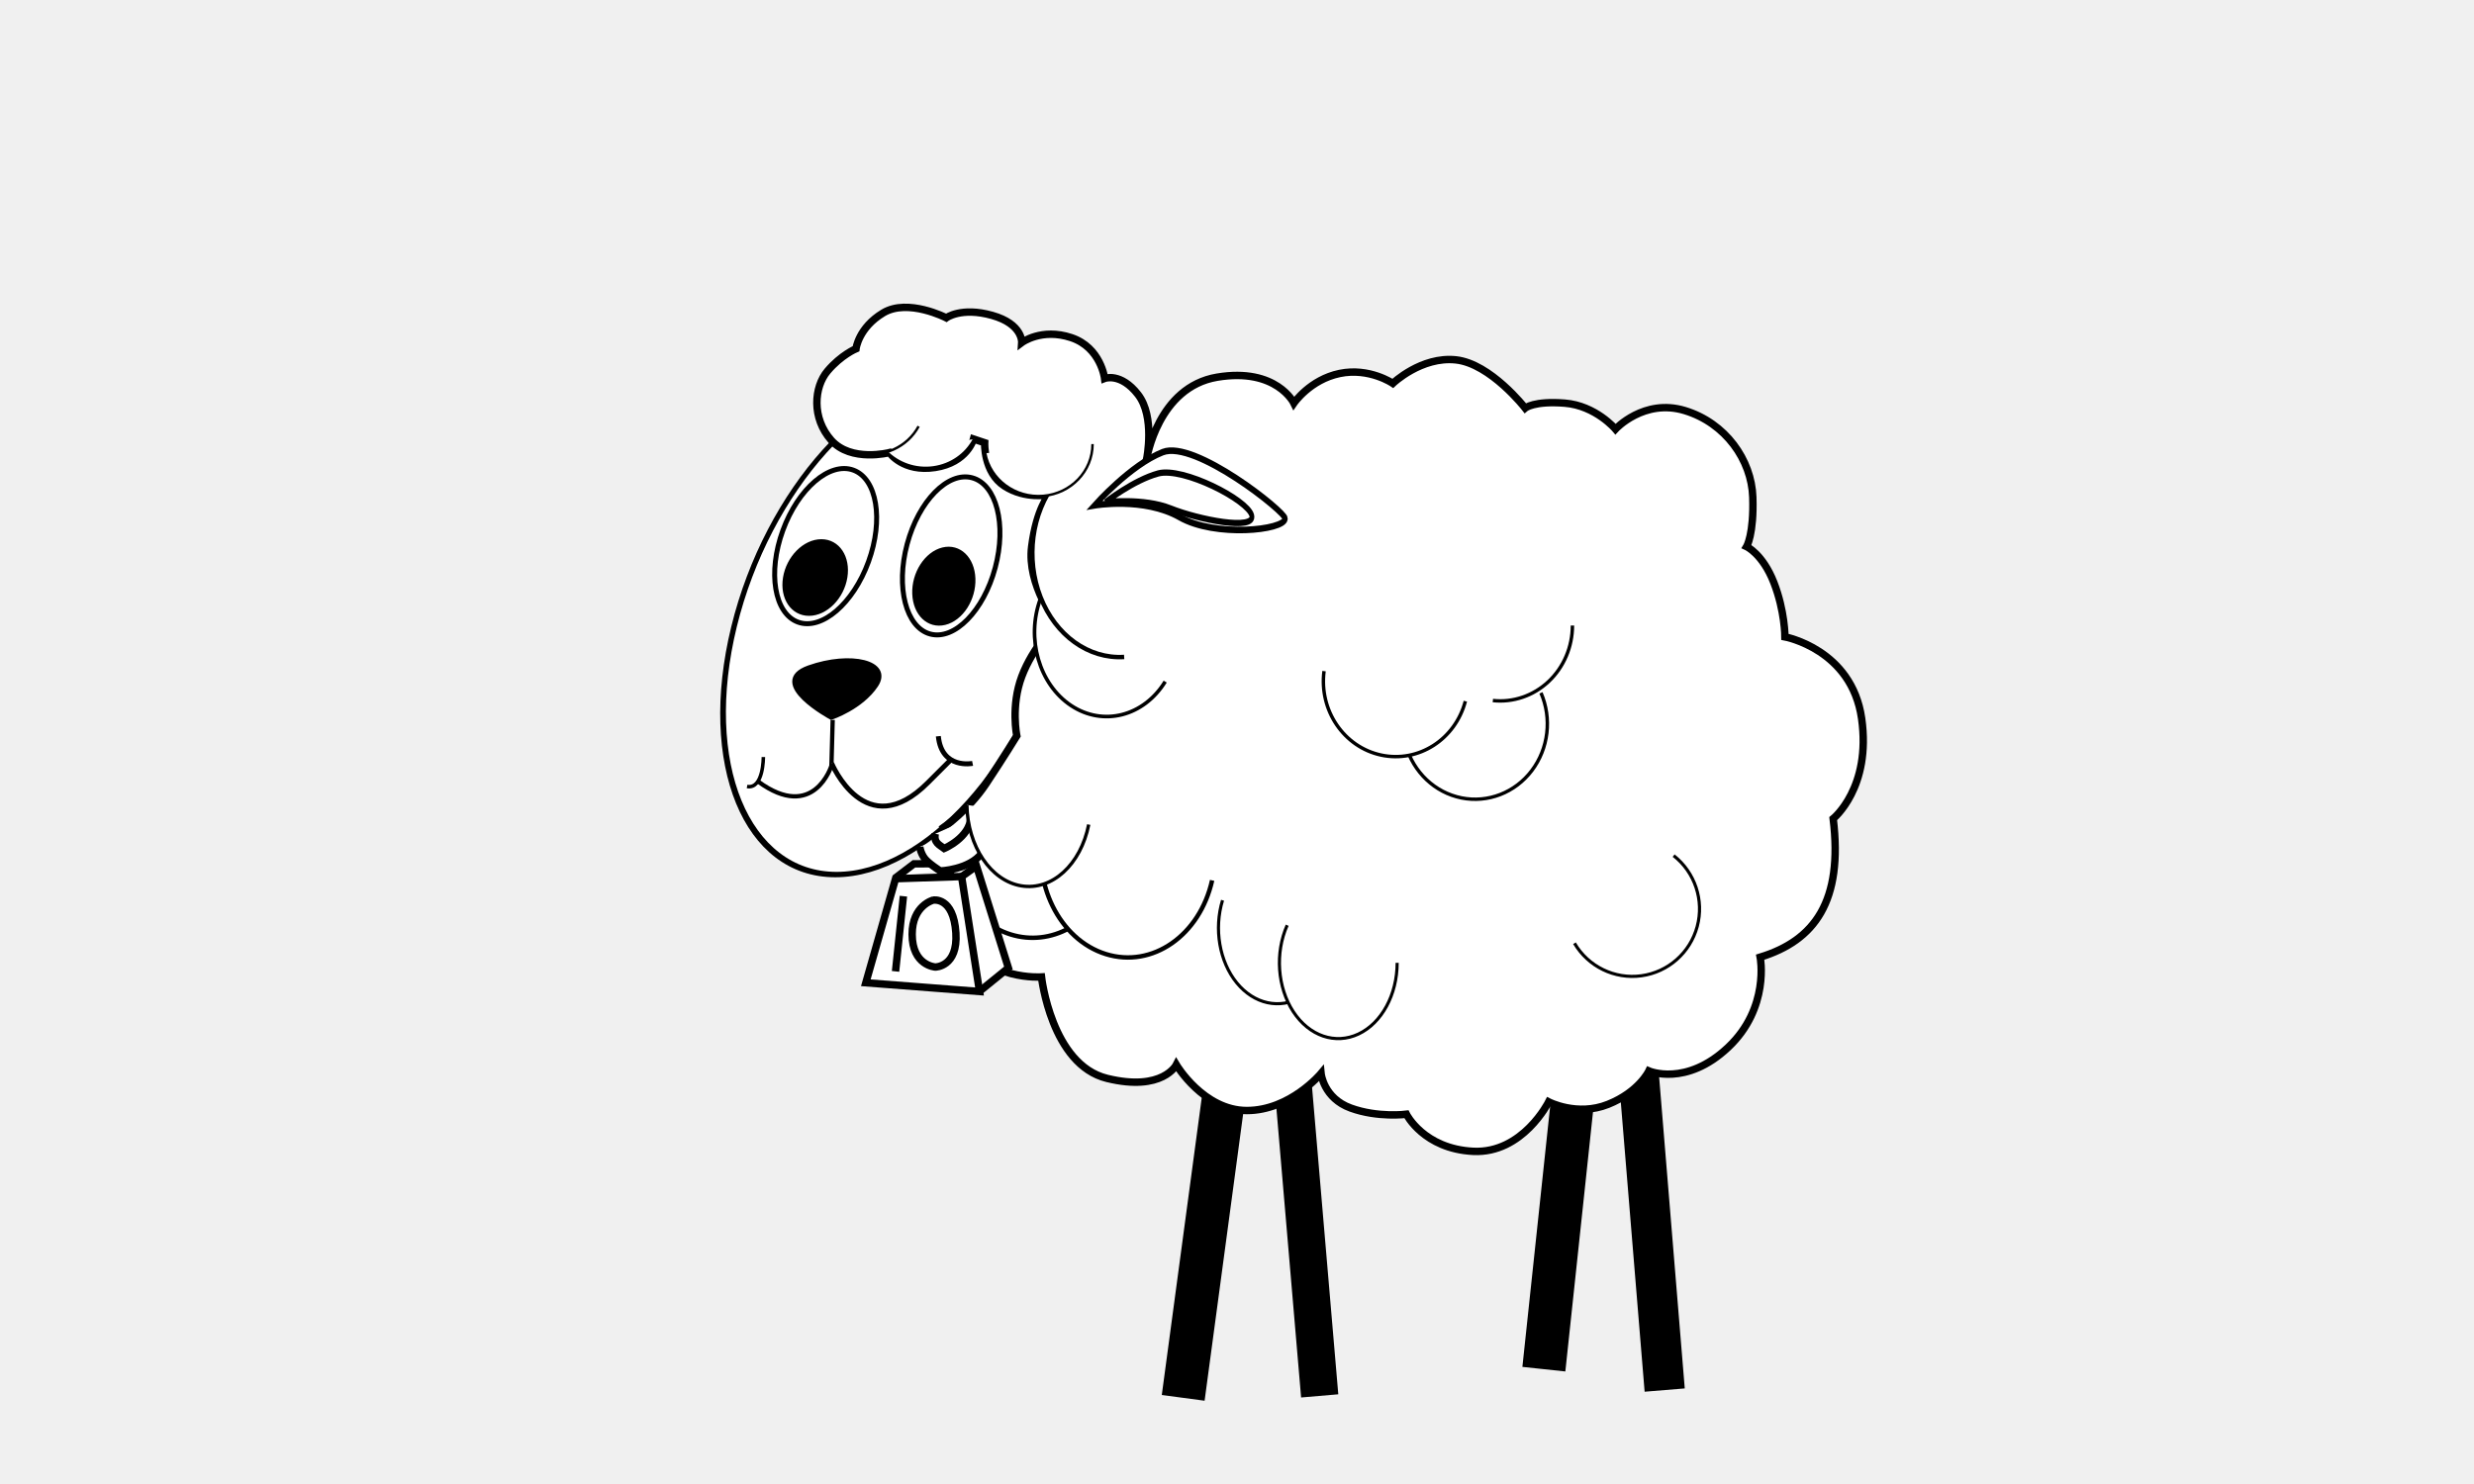
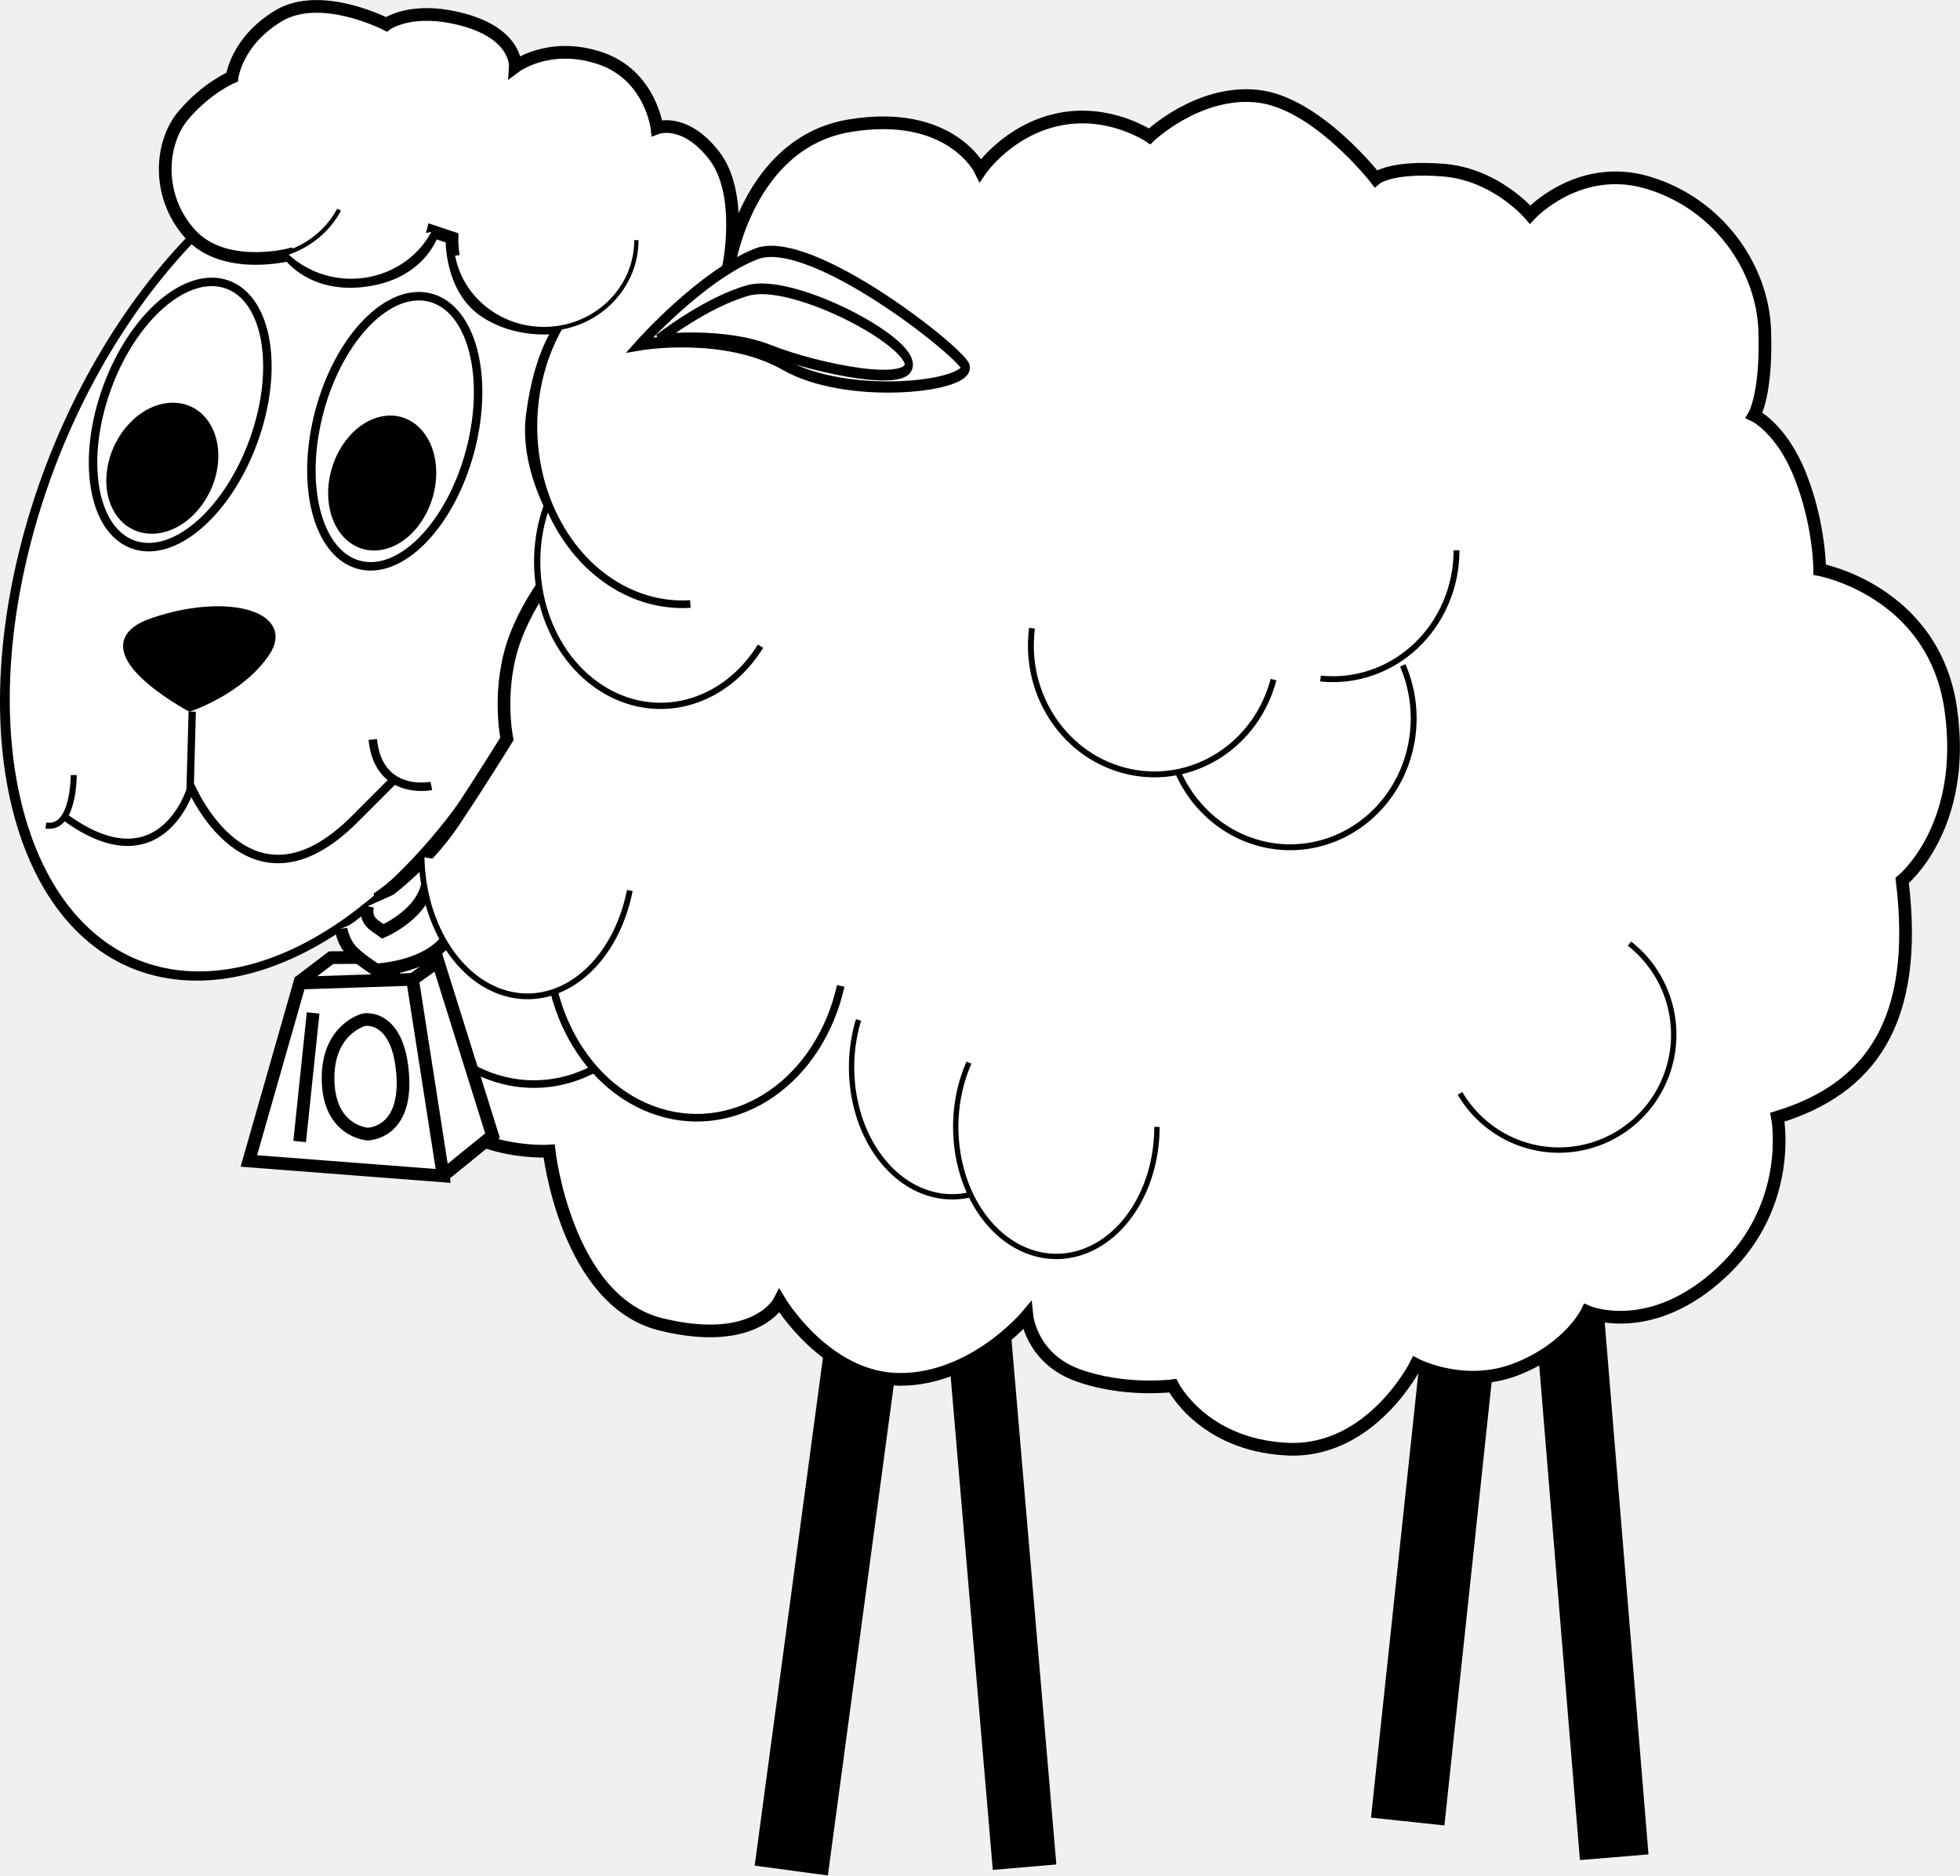
- <svg xmlns="http://www.w3.org/2000/svg" width="500" height="300" viewBox="0 0 132.292 79.375" version="1.1" id="svg19192">
+ <svg xmlns="http://www.w3.org/2000/svg" width="231.773" height="221.789" viewBox="0 0 61.323 58.682" version="1.1" id="svg19192">
  <defs id="defs19189" />
-   <g id="layer2" />
-   <g id="layer1">
+   <g id="layer2" transform="translate(-38.5119,-16.23931)" />
+   <g id="layer1" transform="translate(-38.5119,-16.23931)">
    <g id="g27776">
      <rect style="fill:#000000;stroke:#000000;stroke-width:0.265;stroke-dasharray:none;stroke-opacity:1" id="rect25864" width="2.045" height="19.349" x="71.64" y="46.194" transform="rotate(7.653113)" />
      <rect style="fill:#000000;stroke:#000000;stroke-width:0.265;stroke-dasharray:none;stroke-opacity:1" id="rect25866" width="1.73" height="18.562" x="63.092" y="61.703" transform="rotate(-4.882624)" />
      <rect style="fill:#000000;stroke:#000000;stroke-width:0.265;stroke-dasharray:none;stroke-opacity:1" id="rect25868" width="2.045" height="16.675" x="88.827" y="47.267" transform="rotate(6.082058)" />
      <rect style="fill:#000000;stroke:#000000;stroke-width:0.265;stroke-dasharray:none;stroke-opacity:1" id="rect25870" width="1.888" height="18.405" x="81.676" y="62.862" transform="rotate(-4.703198)" />
    </g>
    <ellipse style="fill:#ffffff;stroke:#000000;stroke-width:0.297;stroke-dasharray:none;stroke-opacity:1" id="path25279" ry="13.651" rx="8.69" cy="34.505" cx="-56.136" transform="matrix(-1,0,-0.2374815,0.9713921,0,0)" />
    <path style="fill:#ffffff;fill-opacity:1;stroke:#000000;stroke-width:0.397;stroke-dasharray:none;stroke-opacity:1" d="m 61.317,24.54 c 0,0 0.595,-3.836 3.77,-4.366 3.175,-0.529 4.101,1.389 4.101,1.389 0,0 0.86,-1.257 2.447,-1.587 1.587,-0.331 2.844,0.529 2.844,0.529 0,0 1.521,-1.455 3.373,-1.257 1.852,0.198 3.704,2.58 3.704,2.58 0,0 0.463,-0.397 2.117,-0.265 1.654,0.132 2.712,1.389 2.712,1.389 0,0 1.521,-1.654 3.704,-0.992 2.183,0.661 3.572,2.646 3.638,4.63 0.066,1.984 -0.331,2.646 -0.331,2.646 0,0 0.86,0.397 1.455,1.918 0.595,1.521 0.595,2.91 0.595,2.91 0,0 3.572,0.661 4.101,4.366 0.529,3.704 -1.521,5.358 -1.521,5.358 0.539,4.414 -0.994,6.517 -3.903,7.408 0,0 0.529,2.712 -1.72,4.829 -2.249,2.117 -4.233,1.257 -4.233,1.257 0,0 -0.529,1.124 -2.183,1.786 -1.654,0.661 -3.175,-0.132 -3.175,-0.132 0,0 -1.389,2.778 -4.035,2.646 -2.646,-0.132 -3.572,-1.984 -3.572,-1.984 0,0 -1.521,0.198 -2.977,-0.331 -1.455,-0.529 -1.587,-1.852 -1.587,-1.852 0,0 -1.654,1.984 -3.969,1.984 -2.315,0 -3.77,-2.447 -3.77,-2.447 0,0 -0.728,1.455 -3.704,0.728 -2.977,-0.728 -3.506,-5.424 -3.506,-5.424 0,0 -2.977,0.198 -4.101,-2.051 -1.124,-2.249 -0.595,-5.226 -0.595,-5.226 L 50.469,44.252 c 0,0 1.323,-0.926 2.249,-2.315 0.926,-1.389 1.654,-2.58 1.654,-2.58 0,0 -0.331,-1.587 0.265,-3.175 0.595,-1.587 1.852,-2.844 1.852,-2.844 0,0 -1.587,-2.051 -1.323,-4.101 0.265,-2.051 0.926,-2.778 0.926,-2.778 0,0 -1.257,0.265 -2.381,-0.463 -1.124,-0.728 -1.058,-2.315 -1.058,-2.315 L 52.057,23.482 c 0,0 -0.331,1.257 -2.051,1.521 -1.72,0.265 -2.447,-0.794 -2.447,-0.794 0,0 -2.051,0.529 -3.109,-0.661 -1.058,-1.191 -0.926,-2.844 -0.198,-3.704 0.728,-0.86 1.521,-1.191 1.521,-1.191 0,0 0.132,-1.124 1.455,-1.918 1.323,-0.794 3.373,0.265 3.373,0.265 0,0 0.794,-0.595 2.447,-0.132 1.654,0.463 1.587,1.455 1.587,1.455 0,0 1.058,-0.794 2.646,-0.265 1.587,0.529 1.786,2.183 1.786,2.183 0,0 0.86,-0.331 1.786,0.86 0.926,1.191 0.463,3.44 0.463,3.44 z" id="path28716" />
    <path style="fill:#ffffff;stroke:#000000;stroke-width:0.238;stroke-dasharray:none;stroke-opacity:1" id="path25441-27" d="m 59.41,47.033 a 4.665,5.565 0 0 1 -5.366,2.948 4.665,5.565 0 0 1 -3.484,-5.693" />
    <path style="fill:#ffffff;stroke:#000000;stroke-width:0.195;stroke-dasharray:none;stroke-opacity:1" id="path25441-9-9" d="M 62.307,36.457 A 3.86,4.512 0 0 1 57.276,37.739 3.86,4.512 0 0 1 55.631,32.037" />
    <path style="fill:#ffffff;stroke:#000000;stroke-width:0.238;stroke-dasharray:none;stroke-opacity:1" id="path25441" d="m 60.112,35.139 a 4.665,5.565 0 0 1 -4.472,-3.202 4.665,5.565 0 0 1 0.811,-6.147" />
    <path style="fill:#ffffff;stroke:#000000;stroke-width:0.167;stroke-dasharray:none;stroke-opacity:1" id="path25441-0" d="M 69.596,53.329 A 3.148,4.054 0 0 1 66.133,52.57 3.148,4.054 0 0 1 65.373,48.152" />
    <path style="fill:#ffffff;stroke:#000000;stroke-width:0.167;stroke-dasharray:none;stroke-opacity:1" id="path25441-9" d="M 74.71,51.499 A 3.148,4.054 0 0 1 72.643,55.306 3.148,4.054 0 0 1 69.157,54.114 3.148,4.054 0 0 1 68.829,49.488" />
    <path style="fill:#ffffff;stroke:#000000;stroke-width:0.133;stroke-dasharray:none;stroke-opacity:1" id="path25441-9-5-5" d="m 52.088,23.488 a 2.892,2.781 0 0 1 -2.179,1.512 2.892,2.781 0 0 1 -2.532,-0.864" />
    <path style="fill:#ffffff;stroke:#000000;stroke-width:0.133;stroke-dasharray:none;stroke-opacity:1" id="path25441-9-5-5-9" d="M 58.422,23.754 A 2.892,2.781 0 0 1 55.784,26.524 2.892,2.781 0 0 1 52.683,24.24" />
    <path style="fill:none;stroke:#000000;stroke-width:0.133;stroke-dasharray:none;stroke-opacity:1" id="path25441-9-5-6" d="m 49.121,22.801 a 2.892,2.781 0 0 1 -3.157,1.446 2.892,2.781 0 0 1 -2.298,-2.534" />
    <path style="fill:#ffffff;fill-opacity:1;stroke:#000000;stroke-width:0.184;stroke-dasharray:none;stroke-opacity:1" id="path25441-9-97" d="m 84.083,33.458 a 3.865,4.033 0 0 1 -1.274,2.993 3.865,4.033 0 0 1 -2.982,1.019" />
    <path style="fill:#ffffff;fill-opacity:1;stroke:#000000;stroke-width:0.184;stroke-dasharray:none;stroke-opacity:1" id="path25441-9-6" d="m 82.4,37.058 a 3.865,4.033 0 0 1 -0.49,4.159 3.865,4.033 0 0 1 -3.764,1.46 3.865,4.033 0 0 1 -2.974,-2.815" />
    <path style="fill:#ffffff;fill-opacity:1;stroke:#000000;stroke-width:0.168;stroke-dasharray:none;stroke-opacity:1" id="path25441-9-43" d="m 89.494,45.765 a 3.594,3.612 0 0 1 1.261,3.789 3.594,3.612 0 0 1 -2.985,2.638 3.594,3.612 0 0 1 -3.578,-1.741" />
    <path style="fill:#ffffff;fill-opacity:1;stroke:#000000;stroke-width:0.184;stroke-dasharray:none;stroke-opacity:1" id="path25441-9-8" d="m 78.357,37.504 a 3.865,4.033 0 0 1 -4.499,2.884 3.865,4.033 0 0 1 -3.058,-4.492" />
    <path style="fill:#ffffff;stroke:#000000;stroke-width:0.238;stroke-dasharray:none;stroke-opacity:1" id="path25441-6" d="M 64.816,47.088 A 4.665,5.565 0 0 1 59.132,51.031 4.665,5.565 0 0 1 55.79,44.274" />
    <ellipse style="fill:#ffffff;stroke:#000000;stroke-width:0.265;stroke-dasharray:none;stroke-opacity:1" id="path25924" transform="rotate(15)" cx="56.825" cy="15.556" rx="2.438" ry="4.326" />
    <ellipse style="fill:#ffffff;stroke:#000000;stroke-width:0.265;stroke-dasharray:none;stroke-opacity:1" id="path25924-4" transform="rotate(20)" cx="51.478" cy="12.348" rx="2.438" ry="4.326" />
-     <g id="g26901" transform="matrix(1.616616,0,0,2.130251,24.47635,-51.67787)" style="stroke:#000000;stroke-opacity:1;fill:#ffffff;fill-opacity:1">
-       <path style="fill:#ffffff;stroke:#000000;stroke-width:0.165;stroke-dasharray:none;stroke-opacity:1;fill-opacity:1" d="m 21.06,36.948 c 0,0 1.632,-0.216 2.812,0.295 1.18,0.511 3.465,0.333 3.5,0.039 0.019,-0.161 -2.989,-1.986 -4.051,-1.671 -1.062,0.315 -2.261,1.337 -2.261,1.337 z" id="path26778" />
-       <path style="fill:#ffffff;stroke:#000000;stroke-width:0.157;stroke-dasharray:none;stroke-opacity:1;fill-opacity:1" d="m 21.422,36.869 c 0,0 1.259,-0.117 2.169,0.159 0.91,0.276 2.809,0.565 2.673,0.172 -0.136,-0.393 -2.278,-1.223 -3.097,-1.053 -0.819,0.17 -1.744,0.722 -1.744,0.722 z" id="path26778-7" />
+     <g id="g26901" transform="matrix(1.616616,0,0,2.130251,24.47635,-51.67787)" style="fill:#ffffff;fill-opacity:1;stroke:#000000;stroke-opacity:1">
+       <path style="fill:#ffffff;fill-opacity:1;stroke:#000000;stroke-width:0.165;stroke-dasharray:none;stroke-opacity:1" d="m 21.06,36.948 c 0,0 1.632,-0.216 2.812,0.295 1.18,0.511 3.465,0.333 3.5,0.039 0.019,-0.161 -2.989,-1.986 -4.051,-1.671 -1.062,0.315 -2.261,1.337 -2.261,1.337 z" id="path26778" />
+       <path style="fill:#ffffff;fill-opacity:1;stroke:#000000;stroke-width:0.157;stroke-dasharray:none;stroke-opacity:1" d="m 21.422,36.869 c 0,0 1.259,-0.117 2.169,0.159 0.91,0.276 2.809,0.565 2.673,0.172 -0.136,-0.393 -2.278,-1.223 -3.097,-1.053 -0.819,0.17 -1.744,0.722 -1.744,0.722 z" id="path26778-7" />
    </g>
    <path style="fill:#000000;stroke:#000000;stroke-width:0.265;stroke-dasharray:none;stroke-opacity:1" d="m 44.45,38.365 c 0,0 -3.44,-1.852 -1.191,-2.646 2.249,-0.794 4.366,-0.265 3.572,0.926 -0.794,1.191 -2.381,1.72 -2.381,1.72 z" id="path26959" />
    <path style="fill:#ffffff;stroke:#000000;stroke-width:0.229;stroke-dasharray:none;stroke-opacity:1" d="m 44.526,38.506 -0.067,2.449 c 0,0 -0.932,3.037 -3.923,0.845" id="path26963" />
    <path style="fill:#ffffff;stroke:#000000;stroke-width:0.265;stroke-dasharray:none;stroke-opacity:1" d="m 44.469,40.823 c 0,0 1.816,4.371 5.14,1.047 l 1.257,-1.257" id="path26965" />
    <path style="fill:none;stroke:#000000;stroke-width:0.265;stroke-dasharray:none;stroke-opacity:1" d="m 50.175,39.378 c 0.18,1.79 1.832,1.453 1.832,1.453" id="path26998" />
    <path style="fill:none;stroke:#000000;stroke-width:0.189;stroke-dasharray:none;stroke-opacity:1" d="m 39.947,42.068 c 0.886,0.154 0.871,-1.577 0.871,-1.577" id="path26998-4" />
    <ellipse style="fill:#000000;stroke:#000000;stroke-width:0.268;stroke-dasharray:none;stroke-opacity:1" id="path27022" cx="50.304" cy="43.254" rx="1.604" ry="1.938" transform="matrix(0.971754,-0.235996,0.03667204,0.9993273,0,0)" />
    <ellipse style="fill:#000000;stroke:#000000;stroke-width:0.267;stroke-dasharray:none;stroke-opacity:1" id="path27022-6" cx="48.572" cy="31.289" rx="1.587" ry="1.943" transform="matrix(1,0,-0.1592167,0.9872437,0,0)" />
    <g id="g29019" transform="translate(2.050521,-0.6614583)">
      <path style="fill:#ffffff;fill-opacity:1;stroke:#000000;stroke-width:0.397;stroke-dasharray:none;stroke-opacity:1" d="m 50.374,53.648 1.497,-1.216 -1.707,-5.449 -0.819,0.585" id="path29001" />
      <path style="fill:#ffffff;fill-opacity:1;stroke:#000000;stroke-width:0.397;stroke-dasharray:none;stroke-opacity:1" d="m 45.837,47.614 0.982,-0.748 3.368,-0.023" id="path29003" />
      <path style="fill:#ffffff;fill-opacity:1;stroke:#000000;stroke-width:0.397;stroke-dasharray:none;stroke-opacity:1" d="m 45.837,47.661 -1.59,5.566 6.08,0.468 -0.959,-6.151 z" id="path28999" />
      <g id="g29011">
        <path style="fill:#ffffff;fill-opacity:1;stroke:#000000;stroke-width:0.397;stroke-dasharray:none;stroke-opacity:1" d="m 46.258,48.596 -0.421,4.022" id="path29005" />
        <path style="fill:#ffffff;fill-opacity:1;stroke:#000000;stroke-width:0.397;stroke-dasharray:none;stroke-opacity:1" d="m 47.848,48.807 c 0,0 -1.123,0.281 -1.123,1.824 0,1.684 1.239,1.754 1.239,1.754 0,0 1.216,-4e-6 1.099,-1.824 -0.126,-1.961 -1.216,-1.754 -1.216,-1.754 z" id="path29007" />
      </g>
    </g>
    <path style="fill:#ffffff;fill-opacity:1;stroke:#000000;stroke-width:0.397;stroke-dasharray:none;stroke-opacity:1" d="m 49.181,45.299 c 0,0 0.047,0.327 0.257,0.608 0.21,0.281 0.842,0.678 0.842,0.678 0,0 1.537,-0.054 2.226,-0.951 0.627,-0.817 0.789,-2.13 0.789,-2.13" id="path29023" />
    <path style="fill:#ffffff;fill-opacity:1;stroke:#000000;stroke-width:0.397;stroke-dasharray:none;stroke-opacity:1" d="m 51.91,43.746 c -0.07,1.064 -1.419,1.635 -1.419,1.635 C 50.25,45.199 49.917,45.078 50.011,44.597" id="path29025" />
    <path style="fill:#ffffff;stroke:#000000;stroke-width:0.18;stroke-dasharray:none;stroke-opacity:1" id="path25441-6-1" d="m 58.217,44.103 a 3.315,4.47 0 0 1 -3.596,3.28 3.315,4.47 0 0 1 -2.92,-4.332" />
  </g>
</svg>
